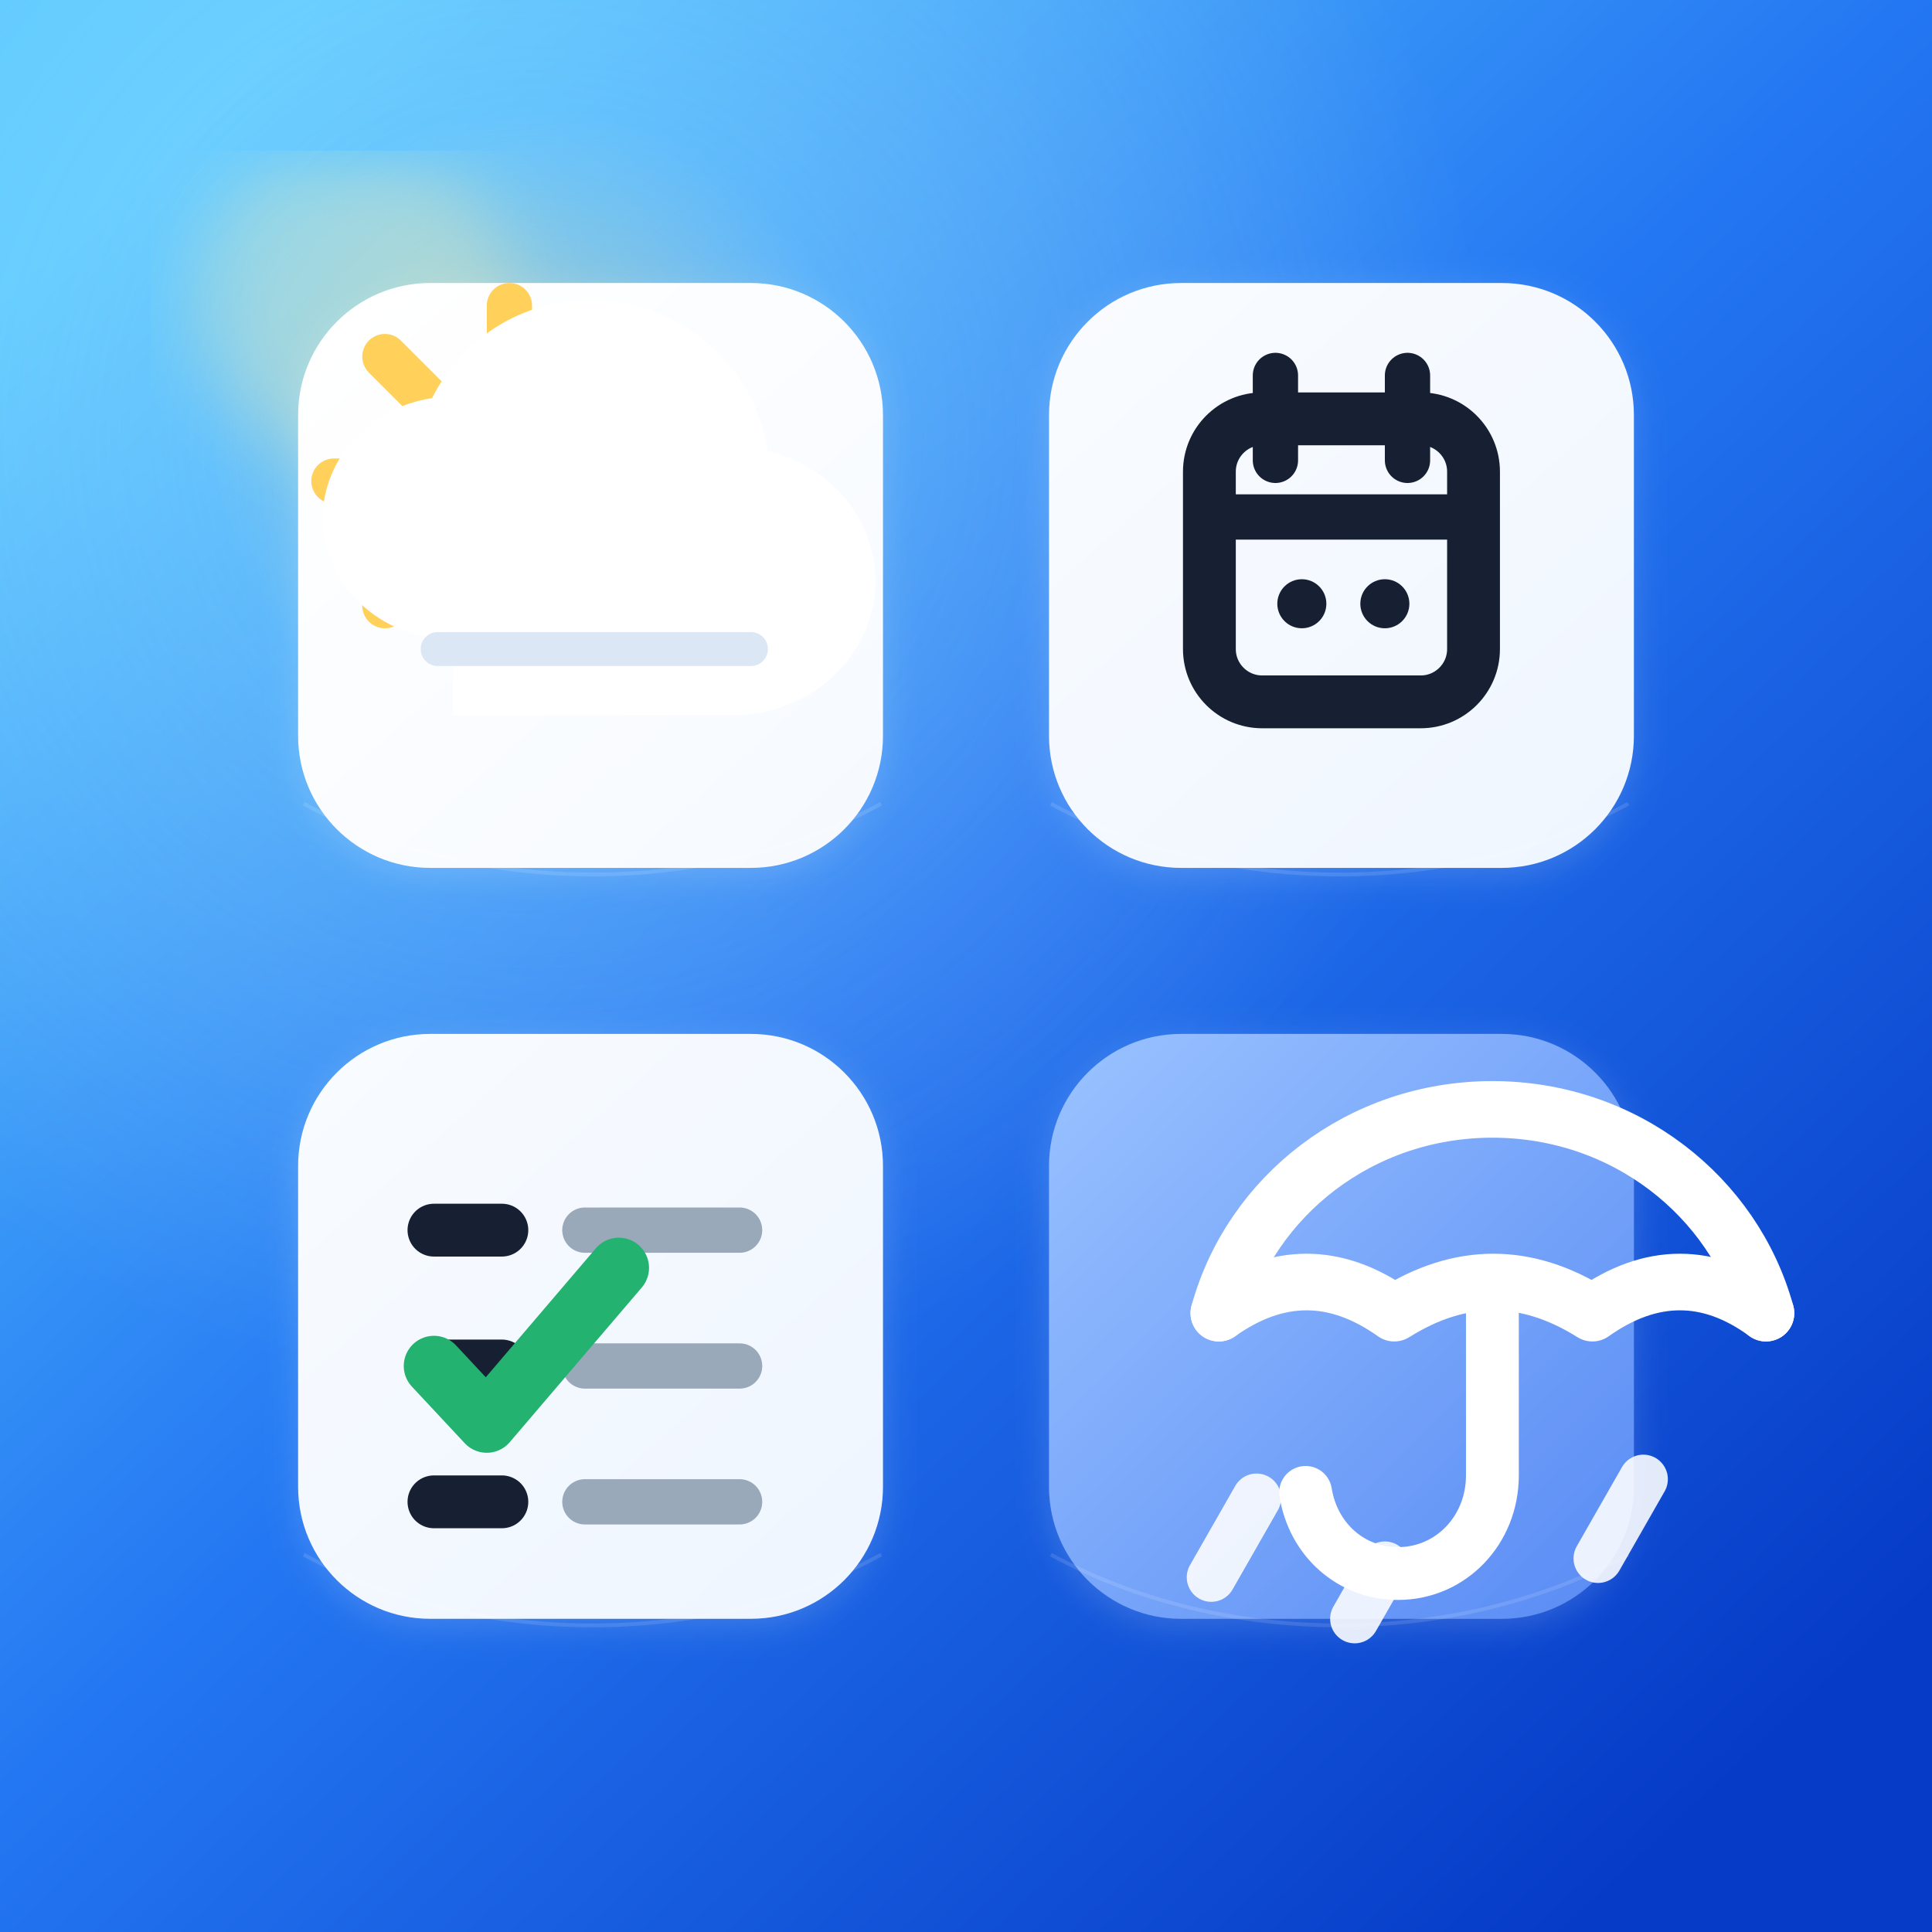
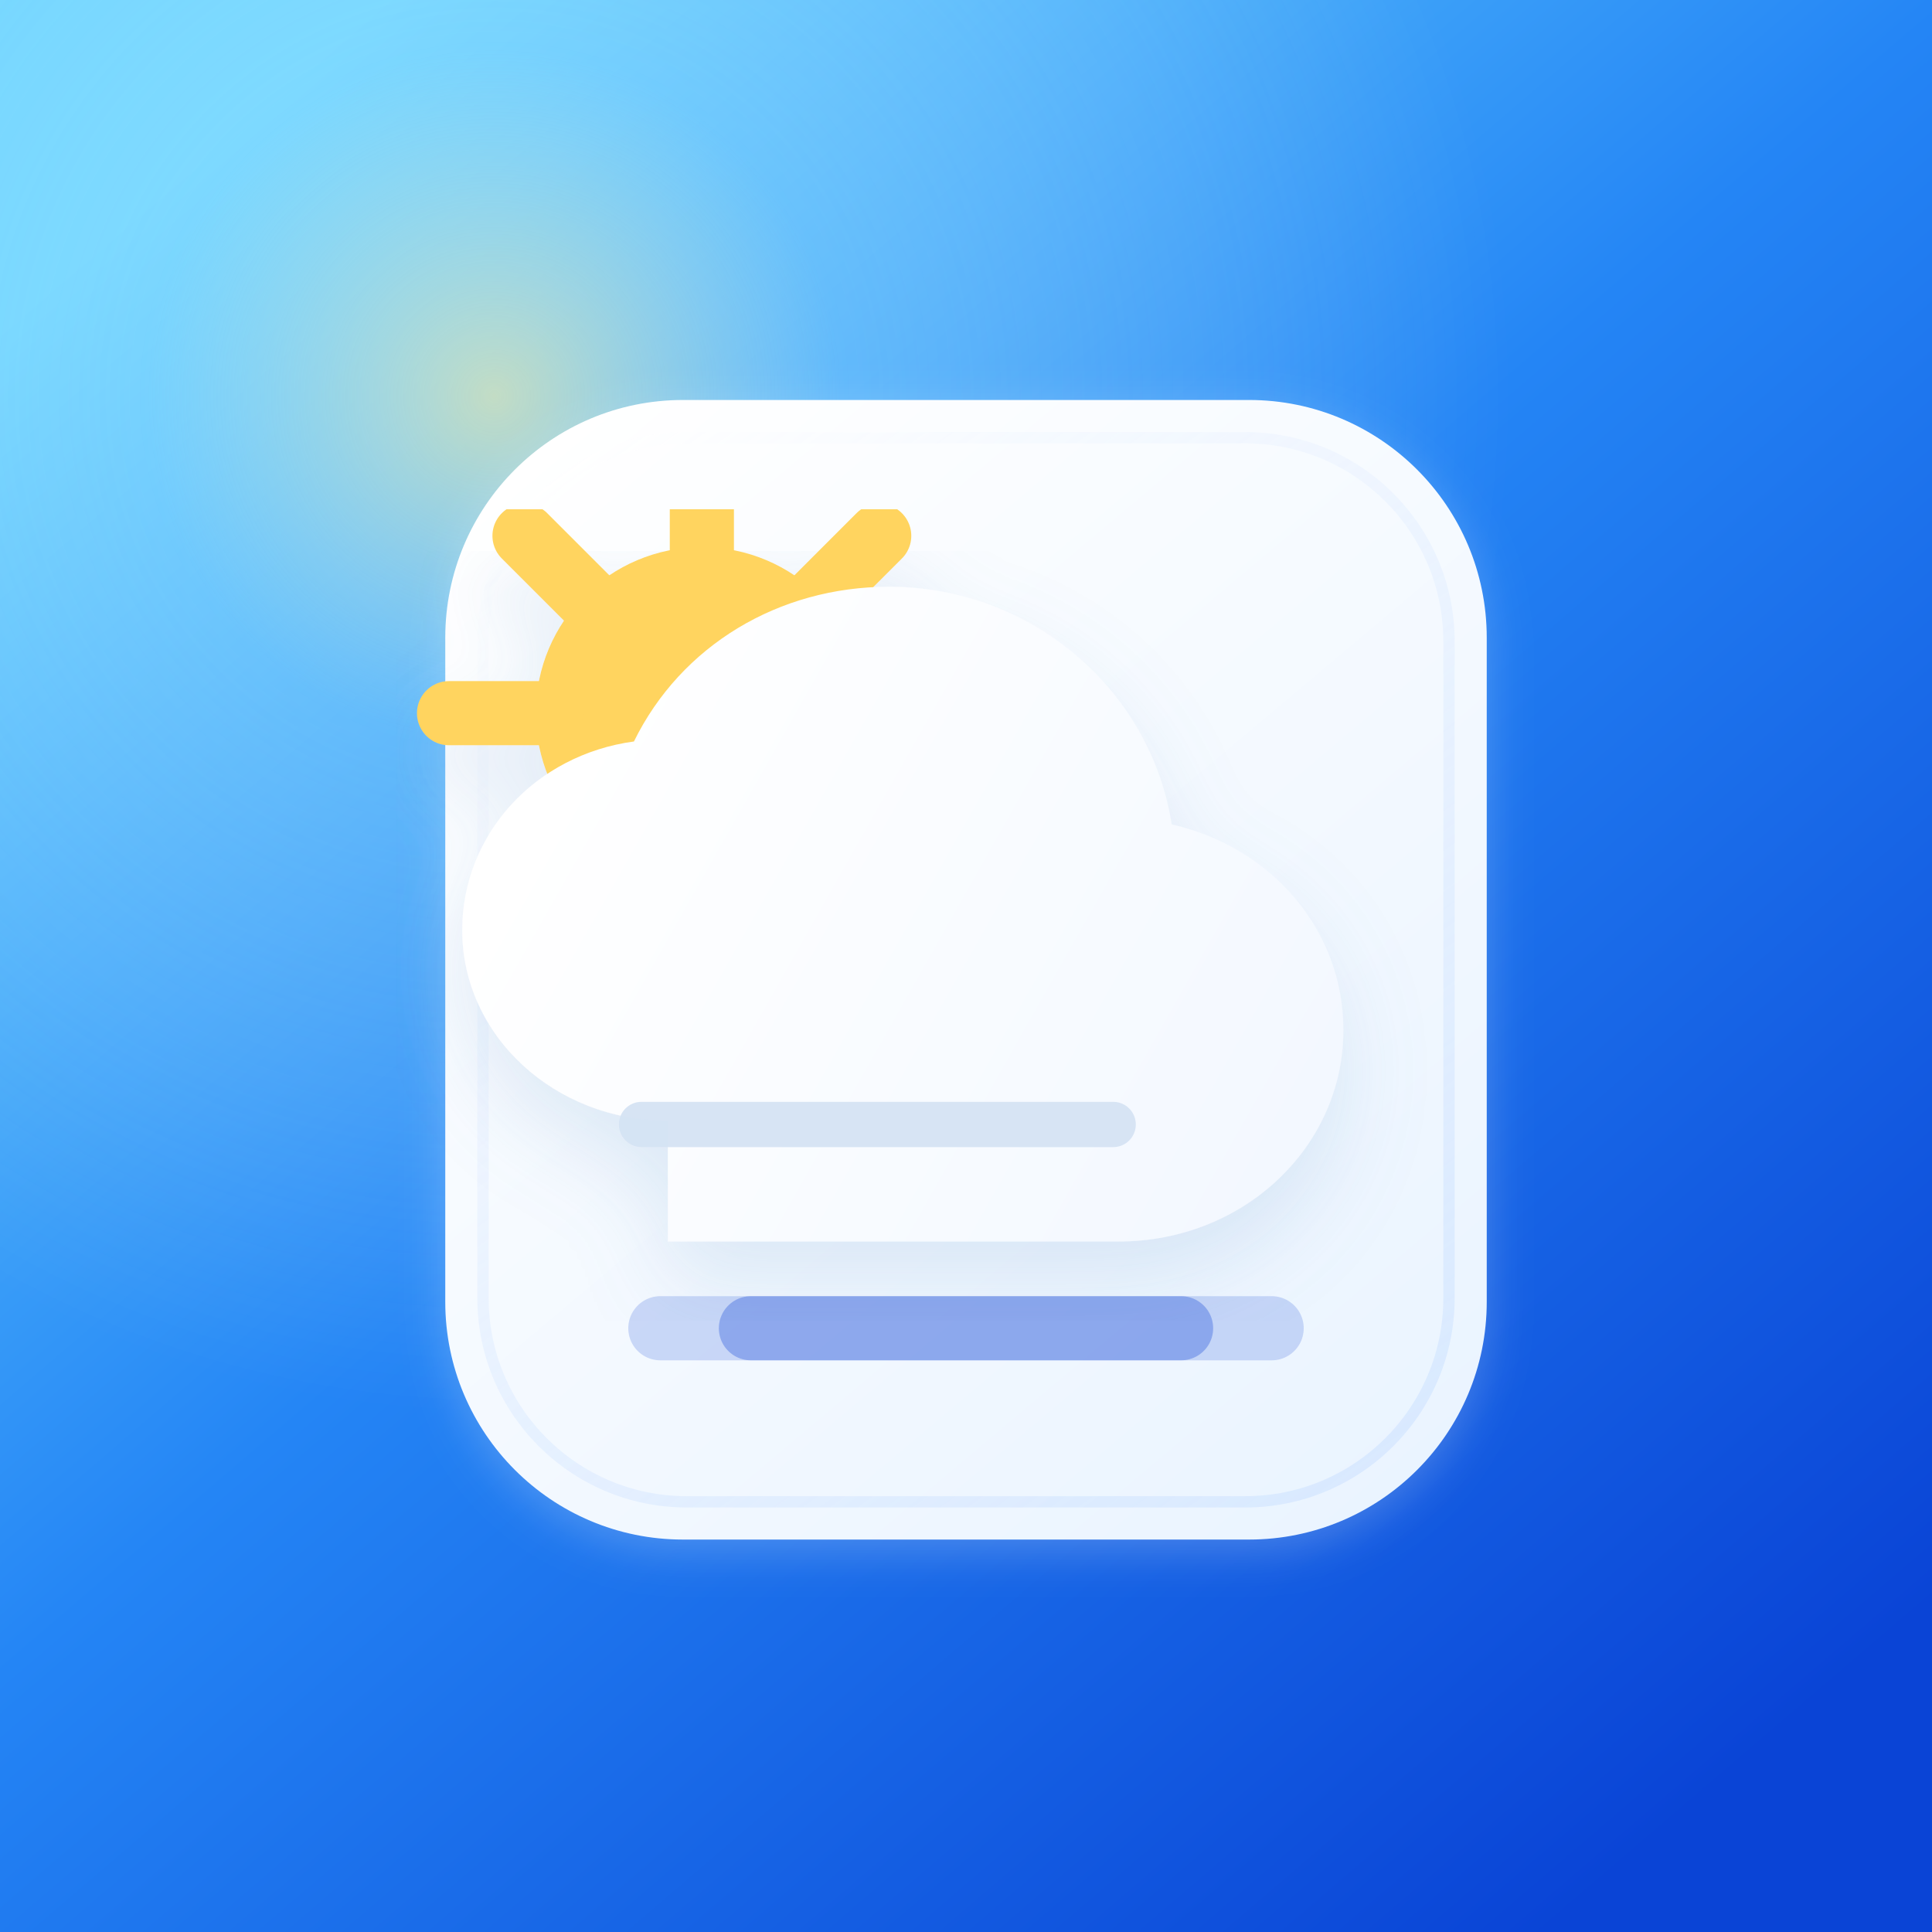
<svg xmlns="http://www.w3.org/2000/svg" width="1024" height="1024" viewBox="0 0 1024 1024">
  <defs>
-     <linearGradient id="sky" x1="92" y1="70" x2="916" y2="946" gradientUnits="userSpaceOnUse">
-       <stop offset="0" stop-color="#56C7FF" />
-       <stop offset="0.48" stop-color="#2477F2" />
-       <stop offset="1" stop-color="#063BC7" />
+     <linearGradient id="bg" x1="128" y1="64" x2="896" y2="960" gradientUnits="userSpaceOnUse">
+       <stop offset="0" stop-color="#67D2FF" />
+       <stop offset="0.46" stop-color="#2485F5" />
+       <stop offset="1" stop-color="#0A44D6" />
    </linearGradient>
-     <radialGradient id="morningGlow" cx="285" cy="230" r="510" gradientUnits="userSpaceOnUse">
-       <stop offset="0" stop-color="#FFE48A" stop-opacity="0.62" />
-       <stop offset="0.34" stop-color="#B9EFFF" stop-opacity="0.24" />
+     <radialGradient id="glow" cx="262" cy="210" r="540" gradientUnits="userSpaceOnUse">
+       <stop offset="0" stop-color="#FFF0A8" stop-opacity="0.66" />
+       <stop offset="0.34" stop-color="#BFEFFF" stop-opacity="0.26" />
      <stop offset="1" stop-color="#FFFFFF" stop-opacity="0" />
    </radialGradient>
-     <linearGradient id="panel" x1="194" y1="150" x2="792" y2="818" gradientUnits="userSpaceOnUse">
+     <linearGradient id="board" x1="278" y1="236" x2="746" y2="792" gradientUnits="userSpaceOnUse">
      <stop offset="0" stop-color="#FFFFFF" />
-       <stop offset="1" stop-color="#EAF3FF" />
+       <stop offset="1" stop-color="#EAF4FF" />
    </linearGradient>
-     <linearGradient id="rainPanel" x1="562" y1="560" x2="842" y2="844" gradientUnits="userSpaceOnUse">
-       <stop offset="0" stop-color="#98C1FF" />
-       <stop offset="1" stop-color="#5C8EF5" />
+     <linearGradient id="boardEdge" x1="310" y1="230" x2="714" y2="794" gradientUnits="userSpaceOnUse">
+       <stop offset="0" stop-color="#FFFFFF" stop-opacity="0.96" />
+       <stop offset="1" stop-color="#CFE3FF" stop-opacity="0.64" />
    </linearGradient>
-     <filter id="shadow" x="100" y="104" width="824" height="824" filterUnits="userSpaceOnUse" color-interpolation-filters="sRGB">
-       <feDropShadow dx="0" dy="30" stdDeviation="38" flood-color="#06307A" flood-opacity="0.26" />
-       <feDropShadow dx="0" dy="4" stdDeviation="9" flood-color="#FFFFFF" flood-opacity="0.16" />
+     <linearGradient id="cloud" x1="308" y1="388" x2="690" y2="604" gradientUnits="userSpaceOnUse">
+       <stop offset="0" stop-color="#FFFFFF" />
+       <stop offset="1" stop-color="#F3F8FF" />
+     </linearGradient>
+     <filter id="boardShadow" x="170" y="154" width="684" height="754" filterUnits="userSpaceOnUse" color-interpolation-filters="sRGB">
+       <feDropShadow dx="0" dy="34" stdDeviation="42" flood-color="#063173" flood-opacity="0.30" />
+       <feDropShadow dx="0" dy="6" stdDeviation="12" flood-color="#FFFFFF" flood-opacity="0.22" />
    </filter>
-     <filter id="soft" x="80" y="80" width="864" height="864" filterUnits="userSpaceOnUse" color-interpolation-filters="sRGB">
-       <feGaussianBlur stdDeviation="20" />
+     <filter id="softShadow" x="210" y="270" width="620" height="430" filterUnits="userSpaceOnUse" color-interpolation-filters="sRGB">
+       <feDropShadow dx="0" dy="22" stdDeviation="22" flood-color="#7CA9D6" flood-opacity="0.20" />
    </filter>
  </defs>
-   <rect width="1024" height="1024" fill="url(#sky)" />
-   <rect width="1024" height="1024" fill="url(#morningGlow)" />
-   <circle cx="188" cy="160" r="84" fill="#FFF3B0" opacity="0.34" filter="url(#soft)" />
-   <g filter="url(#shadow)">
-     <rect x="158" y="150" width="310" height="310" rx="70" fill="url(#panel)" />
-     <rect x="556" y="150" width="310" height="310" rx="70" fill="url(#panel)" />
-     <rect x="158" y="548" width="310" height="310" rx="70" fill="url(#panel)" />
-     <rect x="556" y="548" width="310" height="310" rx="70" fill="url(#rainPanel)" />
+   <rect width="1024" height="1024" fill="url(#bg)" />
+   <rect width="1024" height="1024" fill="url(#glow)" />
+   <g filter="url(#boardShadow)">
+     <rect x="236" y="212" width="552" height="604" rx="126" fill="url(#board)" />
+     <rect x="256" y="232" width="512" height="564" rx="108" fill="none" stroke="url(#boardEdge)" stroke-width="6" />
  </g>
-   <g>
-     <circle cx="270" cy="255" r="54" fill="#FFD15A" />
-     <path d="M270 162v38M270 310v38M177 255h38M325 255h38M204 189l27 27M309 294l27 27M336 189l-27 27M231 294l-27 27" stroke="#FFD15A" stroke-width="24" stroke-linecap="round" />
-     <path d="M240 339c-38 0-69-29-69-64 0-32 25-59 58-64 16-32 48-52 84-52 48 0 87 35 94 80 33 8 57 36 57 69 0 39-34 71-75 71H240z" fill="#FFFFFF" />
-     <path d="M232 344h166" stroke="#D9E6F4" stroke-width="18" stroke-linecap="round" opacity="0.95" />
+   <g filter="url(#softShadow)">
+     <circle cx="372" cy="378" r="88" fill="#FFD45F" />
+     <path d="M372 244v54M372 458v54M238 378h54M452 378h54M278 284l38 38M428 434l38 38M466 284l-38 38M316 434l-38 38" stroke="#FFD45F" stroke-width="34" stroke-linecap="round" />
+     <path d="M354 594c-60 0-109-45-109-101 0-51 39-93 91-100 25-51 77-82 135-82 76 0 139 55 150 126 53 12 91 56 91 109 0 62-53 112-119 112H354z" fill="url(#cloud)" />
+     <path d="M340 596h250" stroke="#D5E3F4" stroke-width="24" stroke-linecap="round" opacity="0.96" />
  </g>
-   <g fill="none" stroke="#172033" stroke-linecap="round" stroke-linejoin="round">
-     <rect x="641" y="222" width="140" height="150" rx="28" stroke-width="28" />
-     <path d="M641 274h140" stroke-width="24" />
-     <path d="M676 199v45M746 199v45" stroke-width="24" />
-     <circle cx="690" cy="320" r="13" fill="#172033" stroke="none" />
-     <circle cx="734" cy="320" r="13" fill="#172033" stroke="none" />
-   </g>
-   <g fill="none" stroke-linecap="round" stroke-linejoin="round">
-     <path d="M230 652h36M230 724h36M230 796h36" stroke="#172033" stroke-width="28" />
-     <path d="M310 652h82M310 724h82M310 796h82" stroke="#9AA9BA" stroke-width="24" />
-     <path d="M230 724l28 30 70-82" stroke="#23B26F" stroke-width="32" />
-   </g>
-   <g fill="none" stroke="#FFFFFF" stroke-linecap="round" stroke-linejoin="round">
-     <path d="M646 696c17-62 75-108 145-108 70 0 128 46 145 108" stroke-width="30" />
-     <path d="M646 696c31-22 62-22 93 0 35-22 70-22 105 0 31-22 62-22 92 0" stroke-width="30" />
-     <path d="M791 696v86c0 29-22 52-50 52-25 0-45-18-49-43" stroke-width="28" />
-     <path d="M666 794l-24 42M871 784l-24 42M734 830l-16 28" stroke-width="26" opacity="0.88" />
-   </g>
-   <path d="M161 426c92 50 214 50 306 0M557 426c92 50 214 50 306 0M161 824c92 50 214 50 306 0M557 824c92 50 214 50 306 0" fill="none" stroke="#FFFFFF" stroke-width="2" opacity="0.12" />
+   <path d="M350 704h324" stroke="#1D4ED8" stroke-width="34" stroke-linecap="round" opacity="0.20" />
+   <path d="M398 704h228" stroke="#1D4ED8" stroke-width="34" stroke-linecap="round" opacity="0.34" />
</svg>
